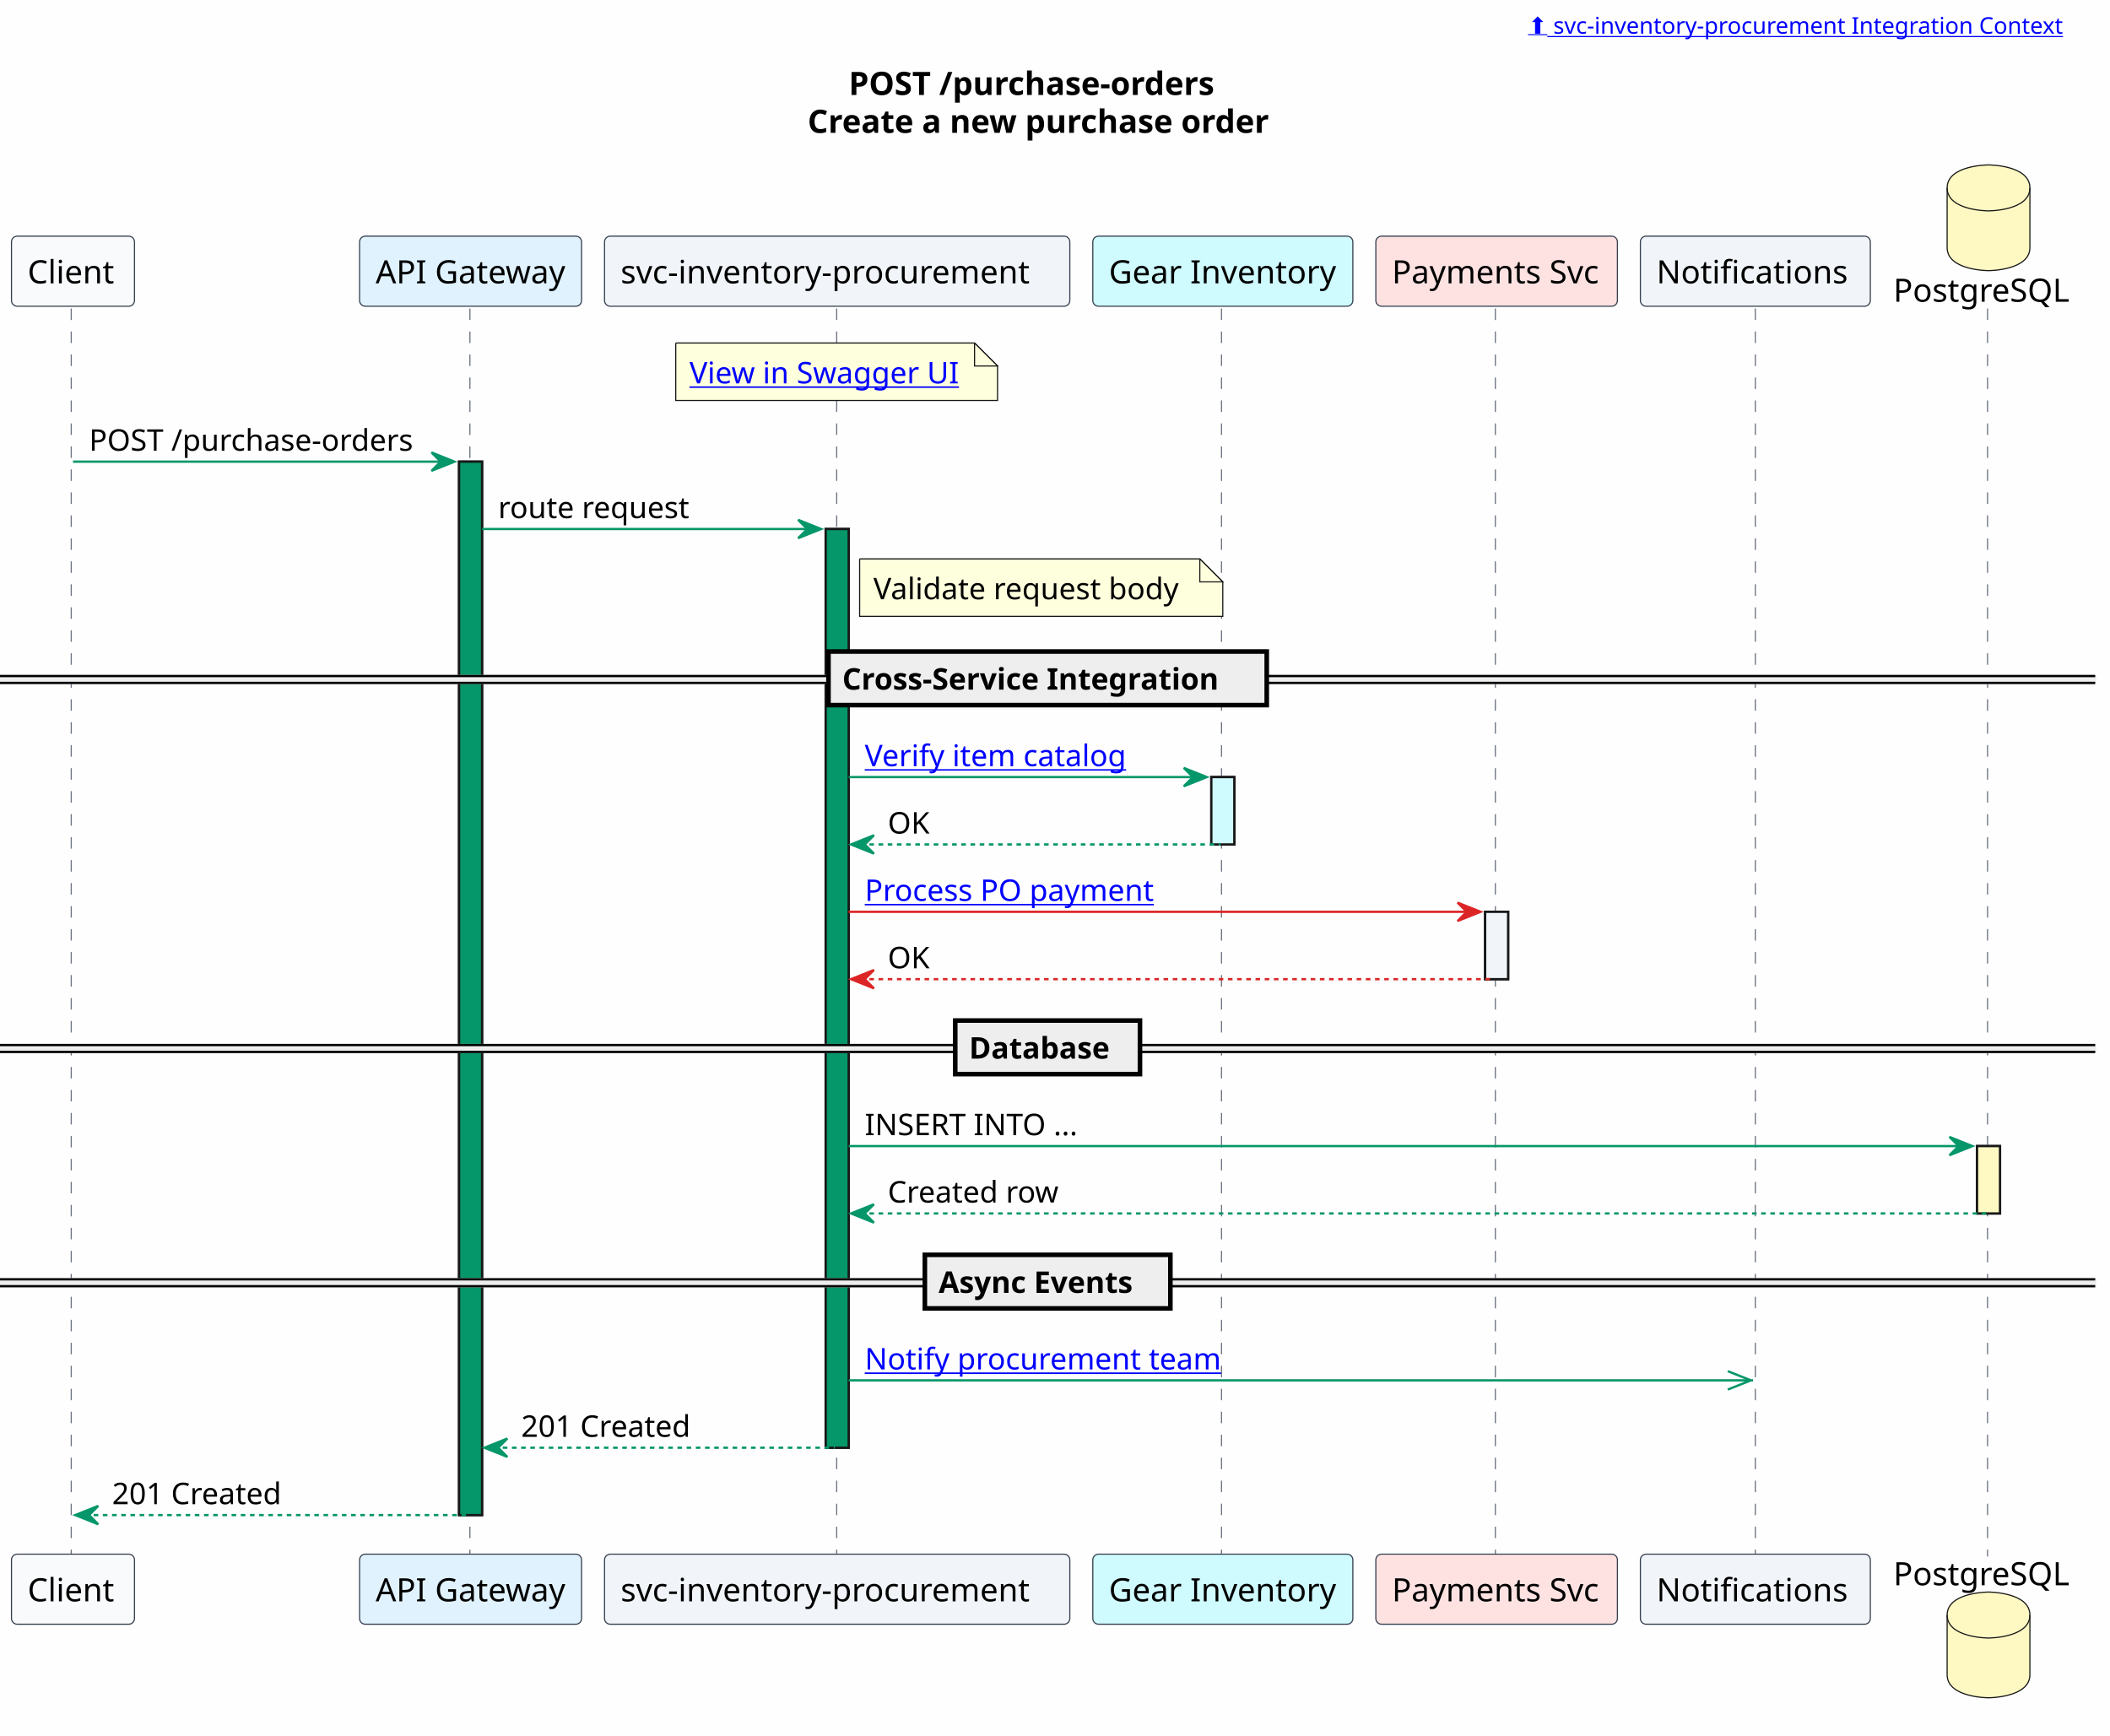
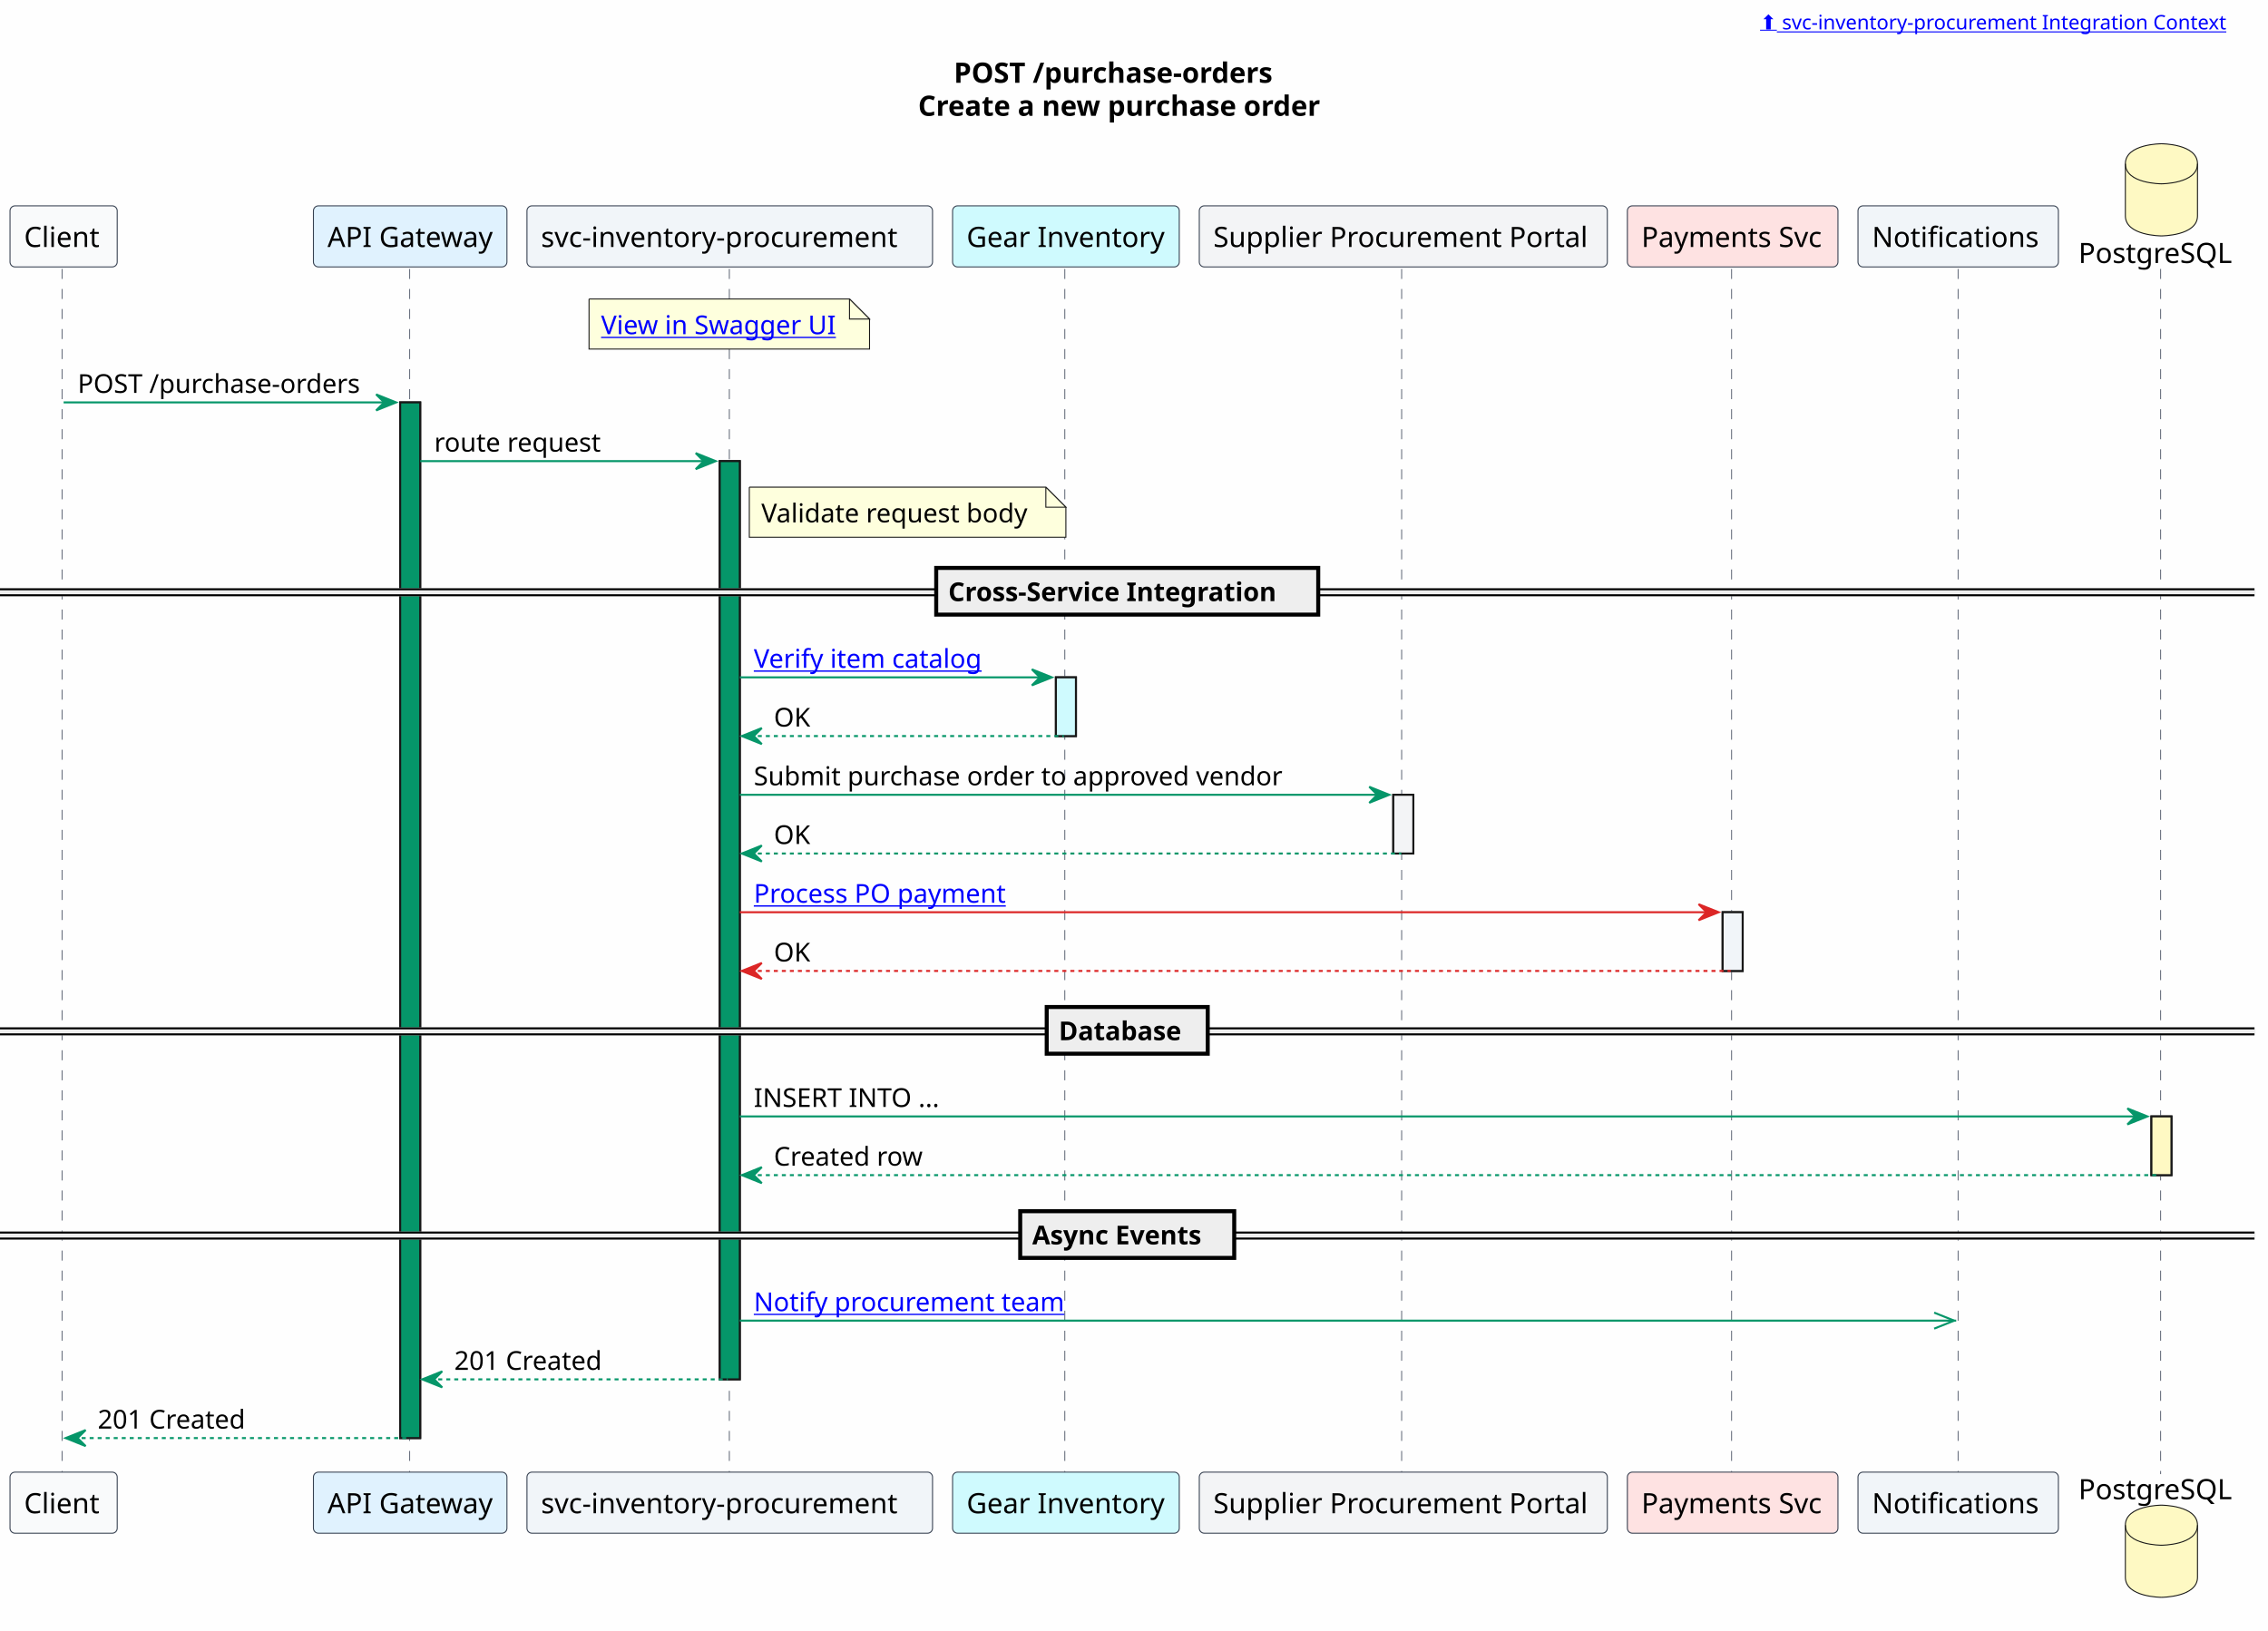
- <svg xmlns="http://www.w3.org/2000/svg" xmlns:xlink="http://www.w3.org/1999/xlink" contentStyleType="text/css" data-diagram-type="SEQUENCE" height="755px" preserveAspectRatio="none" style="width:918px;height:755px;background:#FEFEFE;" version="1.1" viewBox="0 0 918 755" width="918px" zoomAndPan="magnify">
+ <svg xmlns="http://www.w3.org/2000/svg" xmlns:xlink="http://www.w3.org/1999/xlink" contentStyleType="text/css" data-diagram-type="SEQUENCE" height="814px" preserveAspectRatio="none" style="width:1132px;height:814px;background:#FEFEFE;" version="1.1" viewBox="0 0 1132 814" width="1132px" zoomAndPan="magnify">
  <defs />
  <g>
-     <rect fill="#FEFEFE" height="755" style="stroke:none;stroke-width:1;" width="918" x="0" y="0" />
-     <text fill="#000000" font-family="'Segoe UI'" font-size="14" font-weight="bold" lengthAdjust="spacing" textLength="172.136" x="369.217" y="41.312">POST /purchase-orders</text>
-     <text fill="#000000" font-family="'Segoe UI'" font-size="14" font-weight="bold" lengthAdjust="spacing" textLength="207.792" x="351.389" y="57.801">Create a new purchase order</text>
-     <g>
-       <rect fill="#059669" height="458.348" style="stroke:#181818;stroke-width:1;" width="10" x="199.732" y="200.863" />
-     </g>
-     <g>
-       <rect fill="#059669" height="399.727" style="stroke:#181818;stroke-width:1;" width="10" x="359.234" y="230.174" />
+     <rect fill="#FEFEFE" height="814" style="stroke:none;stroke-width:1;" width="1132" x="0" y="0" />
+     <text fill="#000000" font-family="'Segoe UI'" font-size="14" font-weight="bold" lengthAdjust="spacing" textLength="172.136" x="476.049" y="41.312">POST /purchase-orders</text>
+     <text fill="#000000" font-family="'Segoe UI'" font-size="14" font-weight="bold" lengthAdjust="spacing" textLength="207.792" x="458.221" y="57.801">Create a new purchase order</text>
+     <g>
+       <rect fill="#059669" height="516.969" style="stroke:#181818;stroke-width:1;" width="10" x="199.732" y="200.863" />
+     </g>
+     <g>
+       <rect fill="#059669" height="458.348" style="stroke:#181818;stroke-width:1;" width="10" x="359.234" y="230.174" />
    </g>
    <g>
      <rect fill="#CFFAFE" height="29.311" style="stroke:#181818;stroke-width:1;" width="10" x="527.018" y="338.106" />
    </g>
    <g>
-       <rect fill="#F1F5F9" height="29.311" style="stroke:#181818;stroke-width:1;" width="10" x="646.14" y="396.727" />
-     </g>
-     <g>
-       <rect fill="#FEF9C3" height="29.311" style="stroke:#181818;stroke-width:1;" width="10" x="860.146" y="498.658" />
+       <rect fill="#F3F4F6" height="29.311" style="stroke:#181818;stroke-width:1;" width="10" x="695.42" y="396.727" />
+     </g>
+     <g>
+       <rect fill="#F1F5F9" height="29.311" style="stroke:#181818;stroke-width:1;" width="10" x="859.803" y="455.348" />
+     </g>
+     <g>
+       <rect fill="#FEF9C3" height="29.311" style="stroke:#181818;stroke-width:1;" width="10" x="1073.809" y="557.279" />
    </g>
    <g class="participant-lifeline" data-entity-uid="part1" data-qualified-name="Client" id="part1-lifeline">
      <g>
-         <rect fill="#000000" fill-opacity="0" height="542.969" width="8" x="27.752" y="134.242" />
-         <line style="stroke:#6B7280;stroke-width:0.5;stroke-dasharray:5,5;" x1="31" x2="31" y1="134.242" y2="677.211" />
+         <rect fill="#000000" fill-opacity="0" height="601.59" width="8" x="27.752" y="134.242" />
+         <line style="stroke:#6B7280;stroke-width:0.5;stroke-dasharray:5,5;" x1="31" x2="31" y1="134.242" y2="735.832" />
      </g>
    </g>
    <g class="participant-lifeline" data-entity-uid="part2" data-qualified-name="GW" id="part2-lifeline">
      <g>
-         <rect fill="#000000" fill-opacity="0" height="542.969" width="8" x="200.732" y="134.242" />
-         <line style="stroke:#6B7280;stroke-width:0.5;stroke-dasharray:5,5;" x1="204.443" x2="204.443" y1="134.242" y2="677.211" />
+         <rect fill="#000000" fill-opacity="0" height="601.59" width="8" x="200.732" y="134.242" />
+         <line style="stroke:#6B7280;stroke-width:0.5;stroke-dasharray:5,5;" x1="204.443" x2="204.443" y1="134.242" y2="735.832" />
      </g>
    </g>
    <g class="participant-lifeline" data-entity-uid="part3" data-qualified-name="Svc" id="part3-lifeline">
      <g>
-         <rect fill="#000000" fill-opacity="0" height="542.969" width="8" x="360.234" y="134.242" />
-         <line style="stroke:#6B7280;stroke-width:0.5;stroke-dasharray:5,5;" x1="364.021" x2="364.021" y1="134.242" y2="677.211" />
+         <rect fill="#000000" fill-opacity="0" height="601.59" width="8" x="360.234" y="134.242" />
+         <line style="stroke:#6B7280;stroke-width:0.5;stroke-dasharray:5,5;" x1="364.021" x2="364.021" y1="134.242" y2="735.832" />
      </g>
    </g>
    <g class="participant-lifeline" data-entity-uid="part4" data-qualified-name="GI" id="part4-lifeline">
      <g>
-         <rect fill="#000000" fill-opacity="0" height="542.969" width="8" x="528.018" y="134.242" />
-         <line style="stroke:#6B7280;stroke-width:0.5;stroke-dasharray:5,5;" x1="531.447" x2="531.447" y1="134.242" y2="677.211" />
-       </g>
-     </g>
-     <g class="participant-lifeline" data-entity-uid="part5" data-qualified-name="Pay" id="part5-lifeline">
-       <g>
-         <rect fill="#000000" fill-opacity="0" height="542.969" width="8" x="647.14" y="134.242" />
-         <line style="stroke:#6B7280;stroke-width:0.5;stroke-dasharray:5,5;" x1="650.588" x2="650.588" y1="134.242" y2="677.211" />
-       </g>
-     </g>
-     <g class="participant-lifeline" data-entity-uid="part6" data-qualified-name="Ntfy" id="part6-lifeline">
-       <g>
-         <rect fill="#000000" fill-opacity="0" height="542.969" width="8" x="759.706" y="134.242" />
-         <line style="stroke:#6B7280;stroke-width:0.5;stroke-dasharray:5,5;" x1="763.691" x2="763.691" y1="134.242" y2="677.211" />
-       </g>
-     </g>
-     <g class="participant-lifeline" data-entity-uid="part7" data-qualified-name="DB" id="part7-lifeline">
-       <g>
-         <rect fill="#000000" fill-opacity="0" height="542.969" width="8" x="861.146" y="134.242" />
-         <line style="stroke:#6B7280;stroke-width:0.5;stroke-dasharray:5,5;" x1="864.721" x2="864.721" y1="134.242" y2="677.211" />
+         <rect fill="#000000" fill-opacity="0" height="601.59" width="8" x="528.018" y="134.242" />
+         <line style="stroke:#6B7280;stroke-width:0.5;stroke-dasharray:5,5;" x1="531.447" x2="531.447" y1="134.242" y2="735.832" />
+       </g>
+     </g>
+     <g class="participant-lifeline" data-entity-uid="part5" data-qualified-name="Supplier" id="part5-lifeline">
+       <g>
+         <rect fill="#000000" fill-opacity="0" height="601.59" width="8" x="696.42" y="134.242" />
+         <line style="stroke:#6B7280;stroke-width:0.5;stroke-dasharray:5,5;" x1="699.588" x2="699.588" y1="134.242" y2="735.832" />
+       </g>
+     </g>
+     <g class="participant-lifeline" data-entity-uid="part6" data-qualified-name="Pay" id="part6-lifeline">
+       <g>
+         <rect fill="#000000" fill-opacity="0" height="601.59" width="8" x="860.803" y="134.242" />
+         <line style="stroke:#6B7280;stroke-width:0.5;stroke-dasharray:5,5;" x1="864.251" x2="864.251" y1="134.242" y2="735.832" />
+       </g>
+     </g>
+     <g class="participant-lifeline" data-entity-uid="part7" data-qualified-name="Ntfy" id="part7-lifeline">
+       <g>
+         <rect fill="#000000" fill-opacity="0" height="601.59" width="8" x="973.369" y="134.242" />
+         <line style="stroke:#6B7280;stroke-width:0.5;stroke-dasharray:5,5;" x1="977.354" x2="977.354" y1="134.242" y2="735.832" />
+       </g>
+     </g>
+     <g class="participant-lifeline" data-entity-uid="part8" data-qualified-name="DB" id="part8-lifeline">
+       <g>
+         <rect fill="#000000" fill-opacity="0" height="601.59" width="8" x="1074.809" y="134.242" />
+         <line style="stroke:#6B7280;stroke-width:0.5;stroke-dasharray:5,5;" x1="1078.384" x2="1078.384" y1="134.242" y2="735.832" />
      </g>
    </g>
    <g class="participant participant-head" data-entity-uid="part1" data-qualified-name="Client" id="part1-head">
      <a href="/applications/" target="_top" title="/applications/" xlink:actuate="onRequest" xlink:href="/applications/" xlink:show="new" xlink:title="/applications/" xlink:type="simple">
        <rect fill="#F9FAFB" height="30.488" rx="2.5" ry="2.5" style="stroke:#374151;stroke-width:0.5;" width="53.505" x="5" y="102.754" />
        <text fill="#000000" font-family="'Segoe UI'" font-size="14" lengthAdjust="spacing" textLength="39.505" x="12" y="123.289">Client</text>
      </a>
    </g>
    <g class="participant participant-tail" data-entity-uid="part1" data-qualified-name="Client" id="part1-tail">
      <a href="/applications/" target="_top" title="/applications/" xlink:actuate="onRequest" xlink:href="/applications/" xlink:show="new" xlink:title="/applications/" xlink:type="simple">
-         <rect fill="#F9FAFB" height="30.488" rx="2.5" ry="2.5" style="stroke:#374151;stroke-width:0.5;" width="53.505" x="5" y="676.211" />
-         <text fill="#000000" font-family="'Segoe UI'" font-size="14" lengthAdjust="spacing" textLength="39.505" x="12" y="696.746">Client</text>
+         <rect fill="#F9FAFB" height="30.488" rx="2.5" ry="2.5" style="stroke:#374151;stroke-width:0.5;" width="53.505" x="5" y="734.832" />
+         <text fill="#000000" font-family="'Segoe UI'" font-size="14" lengthAdjust="spacing" textLength="39.505" x="12" y="755.367">Client</text>
      </a>
    </g>
    <g class="participant participant-head" data-entity-uid="part2" data-qualified-name="GW" id="part2-head">
      <a href="/actors/#api-gateway" target="_top" title="/actors/#api-gateway" xlink:actuate="onRequest" xlink:href="/actors/#api-gateway" xlink:show="new" xlink:title="/actors/#api-gateway" xlink:type="simple">
        <rect fill="#E0F2FE" height="30.488" rx="2.5" ry="2.5" style="stroke:#374151;stroke-width:0.5;" width="96.578" x="156.443" y="102.754" />
        <text fill="#000000" font-family="'Segoe UI'" font-size="14" lengthAdjust="spacing" textLength="82.578" x="163.443" y="123.289">API Gateway</text>
      </a>
    </g>
    <g class="participant participant-tail" data-entity-uid="part2" data-qualified-name="GW" id="part2-tail">
      <a href="/actors/#api-gateway" target="_top" title="/actors/#api-gateway" xlink:actuate="onRequest" xlink:href="/actors/#api-gateway" xlink:show="new" xlink:title="/actors/#api-gateway" xlink:type="simple">
-         <rect fill="#E0F2FE" height="30.488" rx="2.5" ry="2.5" style="stroke:#374151;stroke-width:0.5;" width="96.578" x="156.443" y="676.211" />
-         <text fill="#000000" font-family="'Segoe UI'" font-size="14" lengthAdjust="spacing" textLength="82.578" x="163.443" y="696.746">API Gateway</text>
+         <rect fill="#E0F2FE" height="30.488" rx="2.5" ry="2.5" style="stroke:#374151;stroke-width:0.5;" width="96.578" x="156.443" y="734.832" />
+         <text fill="#000000" font-family="'Segoe UI'" font-size="14" lengthAdjust="spacing" textLength="82.578" x="163.443" y="755.367">API Gateway</text>
      </a>
    </g>
    <g class="participant participant-head" data-entity-uid="part3" data-qualified-name="Svc" id="part3-head">
      <a href="/microservices/svc-inventory-procurement/" target="_top" title="/microservices/svc-inventory-procurement/" xlink:actuate="onRequest" xlink:href="/microservices/svc-inventory-procurement/" xlink:show="new" xlink:title="/microservices/svc-inventory-procurement/" xlink:type="simple">
        <rect fill="#F1F5F9" height="30.488" rx="2.5" ry="2.5" style="stroke:#374151;stroke-width:0.5;" width="202.426" x="263.021" y="102.754" />
        <text fill="#000000" font-family="'Segoe UI'" font-size="14" lengthAdjust="spacing" textLength="188.426" x="270.021" y="123.289">svc-inventory-procurement</text>
      </a>
    </g>
    <g class="participant participant-tail" data-entity-uid="part3" data-qualified-name="Svc" id="part3-tail">
      <a href="/microservices/svc-inventory-procurement/" target="_top" title="/microservices/svc-inventory-procurement/" xlink:actuate="onRequest" xlink:href="/microservices/svc-inventory-procurement/" xlink:show="new" xlink:title="/microservices/svc-inventory-procurement/" xlink:type="simple">
-         <rect fill="#F1F5F9" height="30.488" rx="2.5" ry="2.5" style="stroke:#374151;stroke-width:0.5;" width="202.426" x="263.021" y="676.211" />
-         <text fill="#000000" font-family="'Segoe UI'" font-size="14" lengthAdjust="spacing" textLength="188.426" x="270.021" y="696.746">svc-inventory-procurement</text>
+         <rect fill="#F1F5F9" height="30.488" rx="2.5" ry="2.5" style="stroke:#374151;stroke-width:0.5;" width="202.426" x="263.021" y="734.832" />
+         <text fill="#000000" font-family="'Segoe UI'" font-size="14" lengthAdjust="spacing" textLength="188.426" x="270.021" y="755.367">svc-inventory-procurement</text>
      </a>
    </g>
    <g class="participant participant-head" data-entity-uid="part4" data-qualified-name="GI" id="part4-head">
      <a href="/microservices/svc-gear-inventory/" target="_top" title="/microservices/svc-gear-inventory/" xlink:actuate="onRequest" xlink:href="/microservices/svc-gear-inventory/" xlink:show="new" xlink:title="/microservices/svc-gear-inventory/" xlink:type="simple">
        <rect fill="#CFFAFE" height="30.488" rx="2.5" ry="2.5" style="stroke:#374151;stroke-width:0.5;" width="113.142" x="475.447" y="102.754" />
        <text fill="#000000" font-family="'Segoe UI'" font-size="14" lengthAdjust="spacing" textLength="99.142" x="482.447" y="123.289">Gear Inventory</text>
      </a>
    </g>
    <g class="participant participant-tail" data-entity-uid="part4" data-qualified-name="GI" id="part4-tail">
      <a href="/microservices/svc-gear-inventory/" target="_top" title="/microservices/svc-gear-inventory/" xlink:actuate="onRequest" xlink:href="/microservices/svc-gear-inventory/" xlink:show="new" xlink:title="/microservices/svc-gear-inventory/" xlink:type="simple">
-         <rect fill="#CFFAFE" height="30.488" rx="2.5" ry="2.5" style="stroke:#374151;stroke-width:0.5;" width="113.142" x="475.447" y="676.211" />
-         <text fill="#000000" font-family="'Segoe UI'" font-size="14" lengthAdjust="spacing" textLength="99.142" x="482.447" y="696.746">Gear Inventory</text>
-       </a>
-     </g>
-     <g class="participant participant-head" data-entity-uid="part5" data-qualified-name="Pay" id="part5-head">
+         <rect fill="#CFFAFE" height="30.488" rx="2.5" ry="2.5" style="stroke:#374151;stroke-width:0.5;" width="113.142" x="475.447" y="734.832" />
+         <text fill="#000000" font-family="'Segoe UI'" font-size="14" lengthAdjust="spacing" textLength="99.142" x="482.447" y="755.367">Gear Inventory</text>
+       </a>
+     </g>
+     <g class="participant participant-head" data-entity-uid="part5" data-qualified-name="Supplier" id="part5-head">
+       <a href="/actors/#supplier-procurement-portal" target="_top" title="/actors/#supplier-procurement-portal" xlink:actuate="onRequest" xlink:href="/actors/#supplier-procurement-portal" xlink:show="new" xlink:title="/actors/#supplier-procurement-portal" xlink:type="simple">
+         <rect fill="#F3F4F6" height="30.488" rx="2.5" ry="2.5" style="stroke:#374151;stroke-width:0.5;" width="203.663" x="598.588" y="102.754" />
+         <text fill="#000000" font-family="'Segoe UI'" font-size="14" lengthAdjust="spacing" textLength="189.663" x="605.588" y="123.289">Supplier Procurement Portal</text>
+       </a>
+     </g>
+     <g class="participant participant-tail" data-entity-uid="part5" data-qualified-name="Supplier" id="part5-tail">
+       <a href="/actors/#supplier-procurement-portal" target="_top" title="/actors/#supplier-procurement-portal" xlink:actuate="onRequest" xlink:href="/actors/#supplier-procurement-portal" xlink:show="new" xlink:title="/actors/#supplier-procurement-portal" xlink:type="simple">
+         <rect fill="#F3F4F6" height="30.488" rx="2.5" ry="2.5" style="stroke:#374151;stroke-width:0.5;" width="203.663" x="598.588" y="734.832" />
+         <text fill="#000000" font-family="'Segoe UI'" font-size="14" lengthAdjust="spacing" textLength="189.663" x="605.588" y="755.367">Supplier Procurement Portal</text>
+       </a>
+     </g>
+     <g class="participant participant-head" data-entity-uid="part6" data-qualified-name="Pay" id="part6-head">
      <a href="/microservices/svc-payments/" target="_top" title="/microservices/svc-payments/" xlink:actuate="onRequest" xlink:href="/microservices/svc-payments/" xlink:show="new" xlink:title="/microservices/svc-payments/" xlink:type="simple">
-         <rect fill="#FEE2E2" height="30.488" rx="2.5" ry="2.5" style="stroke:#374151;stroke-width:0.5;" width="105.103" x="598.588" y="102.754" />
-         <text fill="#000000" font-family="'Segoe UI'" font-size="14" lengthAdjust="spacing" textLength="91.103" x="605.588" y="123.289">Payments Svc</text>
-       </a>
-     </g>
-     <g class="participant participant-tail" data-entity-uid="part5" data-qualified-name="Pay" id="part5-tail">
+         <rect fill="#FEE2E2" height="30.488" rx="2.5" ry="2.5" style="stroke:#374151;stroke-width:0.5;" width="105.103" x="812.251" y="102.754" />
+         <text fill="#000000" font-family="'Segoe UI'" font-size="14" lengthAdjust="spacing" textLength="91.103" x="819.251" y="123.289">Payments Svc</text>
+       </a>
+     </g>
+     <g class="participant participant-tail" data-entity-uid="part6" data-qualified-name="Pay" id="part6-tail">
      <a href="/microservices/svc-payments/" target="_top" title="/microservices/svc-payments/" xlink:actuate="onRequest" xlink:href="/microservices/svc-payments/" xlink:show="new" xlink:title="/microservices/svc-payments/" xlink:type="simple">
-         <rect fill="#FEE2E2" height="30.488" rx="2.5" ry="2.5" style="stroke:#374151;stroke-width:0.5;" width="105.103" x="598.588" y="676.211" />
-         <text fill="#000000" font-family="'Segoe UI'" font-size="14" lengthAdjust="spacing" textLength="91.103" x="605.588" y="696.746">Payments Svc</text>
-       </a>
-     </g>
-     <g class="participant participant-head" data-entity-uid="part6" data-qualified-name="Ntfy" id="part6-head">
+         <rect fill="#FEE2E2" height="30.488" rx="2.5" ry="2.5" style="stroke:#374151;stroke-width:0.5;" width="105.103" x="812.251" y="734.832" />
+         <text fill="#000000" font-family="'Segoe UI'" font-size="14" lengthAdjust="spacing" textLength="91.103" x="819.251" y="755.367">Payments Svc</text>
+       </a>
+     </g>
+     <g class="participant participant-head" data-entity-uid="part7" data-qualified-name="Ntfy" id="part7-head">
      <a href="/microservices/svc-notifications/" target="_top" title="/microservices/svc-notifications/" xlink:actuate="onRequest" xlink:href="/microservices/svc-notifications/" xlink:show="new" xlink:title="/microservices/svc-notifications/" xlink:type="simple">
-         <rect fill="#F1F5F9" height="30.488" rx="2.5" ry="2.5" style="stroke:#374151;stroke-width:0.5;" width="100.03" x="713.691" y="102.754" />
-         <text fill="#000000" font-family="'Segoe UI'" font-size="14" lengthAdjust="spacing" textLength="86.03" x="720.691" y="123.289">Notifications</text>
-       </a>
-     </g>
-     <g class="participant participant-tail" data-entity-uid="part6" data-qualified-name="Ntfy" id="part6-tail">
+         <rect fill="#F1F5F9" height="30.488" rx="2.5" ry="2.5" style="stroke:#374151;stroke-width:0.5;" width="100.03" x="927.354" y="102.754" />
+         <text fill="#000000" font-family="'Segoe UI'" font-size="14" lengthAdjust="spacing" textLength="86.03" x="934.354" y="123.289">Notifications</text>
+       </a>
+     </g>
+     <g class="participant participant-tail" data-entity-uid="part7" data-qualified-name="Ntfy" id="part7-tail">
      <a href="/microservices/svc-notifications/" target="_top" title="/microservices/svc-notifications/" xlink:actuate="onRequest" xlink:href="/microservices/svc-notifications/" xlink:show="new" xlink:title="/microservices/svc-notifications/" xlink:type="simple">
-         <rect fill="#F1F5F9" height="30.488" rx="2.5" ry="2.5" style="stroke:#374151;stroke-width:0.5;" width="100.03" x="713.691" y="676.211" />
-         <text fill="#000000" font-family="'Segoe UI'" font-size="14" lengthAdjust="spacing" textLength="86.03" x="720.691" y="696.746">Notifications</text>
-       </a>
-     </g>
-     <g class="participant participant-head" data-entity-uid="part7" data-qualified-name="DB" id="part7-head">
+         <rect fill="#F1F5F9" height="30.488" rx="2.5" ry="2.5" style="stroke:#374151;stroke-width:0.5;" width="100.03" x="927.354" y="734.832" />
+         <text fill="#000000" font-family="'Segoe UI'" font-size="14" lengthAdjust="spacing" textLength="86.03" x="934.354" y="755.367">Notifications</text>
+       </a>
+     </g>
+     <g class="participant participant-head" data-entity-uid="part8" data-qualified-name="DB" id="part8-head">
      <a href="/microservices/svc-inventory-procurement/#data-store" target="_top" title="/microservices/svc-inventory-procurement/#data-store" xlink:actuate="onRequest" xlink:href="/microservices/svc-inventory-procurement/#data-store" xlink:show="new" xlink:title="/microservices/svc-inventory-procurement/#data-store" xlink:type="simple">
-         <text fill="#000000" font-family="'Segoe UI'" font-size="14" lengthAdjust="spacing" textLength="76.85" x="823.721" y="131.289">PostgreSQL</text>
-         <path d="M847.146,81.754 C847.146,71.754 865.146,71.754 865.146,71.754 C865.146,71.754 883.146,71.754 883.146,81.754 L883.146,107.754 C883.146,117.754 865.146,117.754 865.146,117.754 C865.146,117.754 847.146,117.754 847.146,107.754 L847.146,81.754" fill="#FEF9C3" style="stroke:#181818;stroke-width:0.5;" />
-         <path d="M847.146,81.754 C847.146,91.754 865.146,91.754 865.146,91.754 C865.146,91.754 883.146,91.754 883.146,81.754" fill="none" style="stroke:#181818;stroke-width:0.5;" />
-       </a>
-     </g>
-     <g class="participant participant-tail" data-entity-uid="part7" data-qualified-name="DB" id="part7-tail">
+         <text fill="#000000" font-family="'Segoe UI'" font-size="14" lengthAdjust="spacing" textLength="76.85" x="1037.384" y="131.289">PostgreSQL</text>
+         <path d="M1060.809,81.754 C1060.809,71.754 1078.809,71.754 1078.809,71.754 C1078.809,71.754 1096.809,71.754 1096.809,81.754 L1096.809,107.754 C1096.809,117.754 1078.809,117.754 1078.809,117.754 C1078.809,117.754 1060.809,117.754 1060.809,107.754 L1060.809,81.754" fill="#FEF9C3" style="stroke:#181818;stroke-width:0.5;" />
+         <path d="M1060.809,81.754 C1060.809,91.754 1078.809,91.754 1078.809,91.754 C1078.809,91.754 1096.809,91.754 1096.809,81.754" fill="none" style="stroke:#181818;stroke-width:0.5;" />
+       </a>
+     </g>
+     <g class="participant participant-tail" data-entity-uid="part8" data-qualified-name="DB" id="part8-tail">
      <a href="/microservices/svc-inventory-procurement/#data-store" target="_top" title="/microservices/svc-inventory-procurement/#data-store" xlink:actuate="onRequest" xlink:href="/microservices/svc-inventory-procurement/#data-store" xlink:show="new" xlink:title="/microservices/svc-inventory-procurement/#data-store" xlink:type="simple">
-         <text fill="#000000" font-family="'Segoe UI'" font-size="14" lengthAdjust="spacing" textLength="76.85" x="823.721" y="689.746">PostgreSQL</text>
-         <path d="M847.146,702.699 C847.146,692.699 865.146,692.699 865.146,692.699 C865.146,692.699 883.146,692.699 883.146,702.699 L883.146,728.699 C883.146,738.699 865.146,738.699 865.146,738.699 C865.146,738.699 847.146,738.699 847.146,728.699 L847.146,702.699" fill="#FEF9C3" style="stroke:#181818;stroke-width:0.5;" />
-         <path d="M847.146,702.699 C847.146,712.699 865.146,712.699 865.146,712.699 C865.146,712.699 883.146,712.699 883.146,702.699" fill="none" style="stroke:#181818;stroke-width:0.5;" />
-       </a>
-     </g>
-     <g>
-       <rect fill="#059669" height="458.348" style="stroke:#181818;stroke-width:1;" width="10" x="199.732" y="200.863" />
-     </g>
-     <g>
-       <rect fill="#059669" height="399.727" style="stroke:#181818;stroke-width:1;" width="10" x="359.234" y="230.174" />
+         <text fill="#000000" font-family="'Segoe UI'" font-size="14" lengthAdjust="spacing" textLength="76.85" x="1037.384" y="748.367">PostgreSQL</text>
+         <path d="M1060.809,761.32 C1060.809,751.32 1078.809,751.32 1078.809,751.32 C1078.809,751.32 1096.809,751.32 1096.809,761.32 L1096.809,787.32 C1096.809,797.32 1078.809,797.32 1078.809,797.32 C1078.809,797.32 1060.809,797.32 1060.809,787.32 L1060.809,761.32" fill="#FEF9C3" style="stroke:#181818;stroke-width:0.5;" />
+         <path d="M1060.809,761.32 C1060.809,771.32 1078.809,771.32 1078.809,771.32 C1078.809,771.32 1096.809,771.32 1096.809,761.32" fill="none" style="stroke:#181818;stroke-width:0.5;" />
+       </a>
+     </g>
+     <g>
+       <rect fill="#059669" height="516.969" style="stroke:#181818;stroke-width:1;" width="10" x="199.732" y="200.863" />
+     </g>
+     <g>
+       <rect fill="#059669" height="458.348" style="stroke:#181818;stroke-width:1;" width="10" x="359.234" y="230.174" />
    </g>
    <g>
      <rect fill="#CFFAFE" height="29.311" style="stroke:#181818;stroke-width:1;" width="10" x="527.018" y="338.106" />
    </g>
    <g>
-       <rect fill="#F1F5F9" height="29.311" style="stroke:#181818;stroke-width:1;" width="10" x="646.14" y="396.727" />
-     </g>
-     <g>
-       <rect fill="#FEF9C3" height="29.311" style="stroke:#181818;stroke-width:1;" width="10" x="860.146" y="498.658" />
+       <rect fill="#F3F4F6" height="29.311" style="stroke:#181818;stroke-width:1;" width="10" x="695.42" y="396.727" />
+     </g>
+     <g>
+       <rect fill="#F1F5F9" height="29.311" style="stroke:#181818;stroke-width:1;" width="10" x="859.803" y="455.348" />
+     </g>
+     <g>
+       <rect fill="#FEF9C3" height="29.311" style="stroke:#181818;stroke-width:1;" width="10" x="1073.809" y="557.279" />
    </g>
    <path d="M294,149.242 L294,174.242 L434,174.242 L434,159.242 L424,149.242 L294,149.242" fill="#FEFFDD" style="stroke:#181818;stroke-width:0.5;" />
    <path d="M424,149.242 L424,159.242 L434,159.242 L424,149.242" fill="#FEFFDD" style="stroke:#181818;stroke-width:0.5;" />
    <a href="/services/api/svc-inventory-procurement.html" target="_top" title="/services/api/svc-inventory-procurement.html" xlink:actuate="onRequest" xlink:href="/services/api/svc-inventory-procurement.html" xlink:show="new" xlink:title="/services/api/svc-inventory-procurement.html" xlink:type="simple">
      <text fill="#0000FF" font-family="'Segoe UI'" font-size="13" lengthAdjust="spacing" text-decoration="underline" textLength="119.406" x="300" y="166.81">View in Swagger UI</text>
    </a>
    <g class="message" data-entity-1="part1" data-entity-2="part2" id="msg1">
      <polygon fill="#059669" points="187.732,196.863,197.732,200.863,187.732,204.863,191.732,200.863" style="stroke:#059669;stroke-width:1;" />
      <line style="stroke:#059669;stroke-width:1;" x1="31.752" x2="193.732" y1="200.863" y2="200.863" />
      <text fill="#000000" font-family="'Segoe UI'" font-size="13" lengthAdjust="spacing" textLength="148.98" x="38.752" y="196.121">POST /purchase-orders</text>
    </g>
    <g class="message" data-entity-1="part2" data-entity-2="part3" id="msg2">
      <polygon fill="#059669" points="347.234,226.174,357.234,230.174,347.234,234.174,351.234,230.174" style="stroke:#059669;stroke-width:1;" />
      <line style="stroke:#059669;stroke-width:1;" x1="209.732" x2="353.234" y1="230.174" y2="230.174" />
      <text fill="#000000" font-family="'Segoe UI'" font-size="13" lengthAdjust="spacing" textLength="85.135" x="216.732" y="225.432">route request</text>
    </g>
    <path d="M374,243.174 L374,268.174 L532,268.174 L532,253.174 L522,243.174 L374,243.174" fill="#FEFFDD" style="stroke:#181818;stroke-width:0.5;" />
    <path d="M522,243.174 L522,253.174 L532,253.174 L522,243.174" fill="#FEFFDD" style="stroke:#181818;stroke-width:0.5;" />
    <text fill="#000000" font-family="'Segoe UI'" font-size="13" lengthAdjust="spacing" textLength="137.573" x="380" y="260.742">Validate request body</text>
-     <rect fill="#EEEEEE" height="3" style="stroke:#EEEEEE;stroke-width:1;" width="911.571" x="0" y="294.14" />
-     <line style="stroke:#000000;stroke-width:1;" x1="0" x2="911.571" y1="294.14" y2="294.14" />
-     <line style="stroke:#000000;stroke-width:1;" x1="0" x2="911.571" y1="297.14" y2="297.14" />
-     <rect fill="#EEEEEE" height="23.311" style="stroke:#000000;stroke-width:2;" width="190.674" x="360.448" y="283.484" />
-     <text fill="#000000" font-family="'Segoe UI'" font-size="13" font-weight="bold" lengthAdjust="spacing" textLength="172.39" x="366.448" y="300.053">Cross-Service Integration</text>
+     <rect fill="#EEEEEE" height="3" style="stroke:#EEEEEE;stroke-width:1;" width="1125.234" x="0" y="294.14" />
+     <line style="stroke:#000000;stroke-width:1;" x1="0" x2="1125.234" y1="294.14" y2="294.14" />
+     <line style="stroke:#000000;stroke-width:1;" x1="0" x2="1125.234" y1="297.14" y2="297.14" />
+     <rect fill="#EEEEEE" height="23.311" style="stroke:#000000;stroke-width:2;" width="190.674" x="467.28" y="283.484" />
+     <text fill="#000000" font-family="'Segoe UI'" font-size="13" font-weight="bold" lengthAdjust="spacing" textLength="172.39" x="473.28" y="300.053">Cross-Service Integration</text>
    <g class="message" data-entity-1="part3" data-entity-2="part4" id="msg3">
      <polygon fill="#059669" points="515.018,334.106,525.018,338.106,515.018,342.106,519.018,338.106" style="stroke:#059669;stroke-width:1;" />
      <line style="stroke:#059669;stroke-width:1;" x1="369.234" x2="521.018" y1="338.106" y2="338.106" />
      <a href="/microservices/svc-gear-inventory/#get-gear-items-search-gear-inventory" target="_top" title="/microservices/svc-gear-inventory/#get-gear-items-search-gear-inventory" xlink:actuate="onRequest" xlink:href="/microservices/svc-gear-inventory/#get-gear-items-search-gear-inventory" xlink:show="new" xlink:title="/microservices/svc-gear-inventory/#get-gear-items-search-gear-inventory" xlink:type="simple">
        <text fill="#0000FF" font-family="'Segoe UI'" font-size="13" lengthAdjust="spacing" text-decoration="underline" textLength="118.346" x="376.234" y="333.363">Verify item catalog</text>
      </a>
    </g>
    <g class="message" data-entity-1="part4" data-entity-2="part3" id="msg4">
      <polygon fill="#059669" points="380.234,363.416,370.234,367.416,380.234,371.416,376.234,367.416" style="stroke:#059669;stroke-width:1;" />
      <line style="stroke:#059669;stroke-width:1;stroke-dasharray:2,2;" x1="374.234" x2="531.018" y1="367.416" y2="367.416" />
      <text fill="#000000" font-family="'Segoe UI'" font-size="13" lengthAdjust="spacing" textLength="18.586" x="386.234" y="362.674">OK</text>
    </g>
    <g class="message" data-entity-1="part3" data-entity-2="part5" id="msg5">
-       <polygon fill="#DC2626" points="634.14,392.727,644.14,396.727,634.14,400.727,638.14,396.727" style="stroke:#DC2626;stroke-width:1;" />
-       <line style="stroke:#DC2626;stroke-width:1;" x1="369.234" x2="640.14" y1="396.727" y2="396.727" />
+       <polygon fill="#059669" points="683.42,392.727,693.42,396.727,683.42,400.727,687.42,396.727" style="stroke:#059669;stroke-width:1;" />
+       <line style="stroke:#059669;stroke-width:1;" x1="369.234" x2="689.42" y1="396.727" y2="396.727" />
+       <text fill="#000000" font-family="'Segoe UI'" font-size="13" lengthAdjust="spacing" textLength="271.343" x="376.234" y="391.984">Submit purchase order to approved vendor</text>
+     </g>
+     <g class="message" data-entity-1="part5" data-entity-2="part3" id="msg6">
+       <polygon fill="#059669" points="380.234,422.037,370.234,426.037,380.234,430.037,376.234,426.037" style="stroke:#059669;stroke-width:1;" />
+       <line style="stroke:#059669;stroke-width:1;stroke-dasharray:2,2;" x1="374.234" x2="699.42" y1="426.037" y2="426.037" />
+       <text fill="#000000" font-family="'Segoe UI'" font-size="13" lengthAdjust="spacing" textLength="18.586" x="386.234" y="421.295">OK</text>
+     </g>
+     <g class="message" data-entity-1="part3" data-entity-2="part6" id="msg7">
+       <polygon fill="#DC2626" points="847.803,451.348,857.803,455.348,847.803,459.348,851.803,455.348" style="stroke:#DC2626;stroke-width:1;" />
+       <line style="stroke:#DC2626;stroke-width:1;" x1="369.234" x2="853.803" y1="455.348" y2="455.348" />
      <a href="/microservices/svc-payments/#post-payments-process-a-payment" target="_top" title="/microservices/svc-payments/#post-payments-process-a-payment" xlink:actuate="onRequest" xlink:href="/microservices/svc-payments/#post-payments-process-a-payment" xlink:show="new" xlink:title="/microservices/svc-payments/#post-payments-process-a-payment" xlink:type="simple">
-         <text fill="#0000FF" font-family="'Segoe UI'" font-size="13" lengthAdjust="spacing" text-decoration="underline" textLength="127.62" x="376.234" y="391.984">Process PO payment</text>
-       </a>
-     </g>
-     <g class="message" data-entity-1="part5" data-entity-2="part3" id="msg6">
-       <polygon fill="#DC2626" points="380.234,422.037,370.234,426.037,380.234,430.037,376.234,426.037" style="stroke:#DC2626;stroke-width:1;" />
-       <line style="stroke:#DC2626;stroke-width:1;stroke-dasharray:2,2;" x1="374.234" x2="650.14" y1="426.037" y2="426.037" />
-       <text fill="#000000" font-family="'Segoe UI'" font-size="13" lengthAdjust="spacing" textLength="18.586" x="386.234" y="421.295">OK</text>
-     </g>
-     <rect fill="#EEEEEE" height="3" style="stroke:#EEEEEE;stroke-width:1;" width="911.571" x="0" y="454.692" />
-     <line style="stroke:#000000;stroke-width:1;" x1="0" x2="911.571" y1="454.692" y2="454.692" />
-     <line style="stroke:#000000;stroke-width:1;" x1="0" x2="911.571" y1="457.692" y2="457.692" />
-     <rect fill="#EEEEEE" height="23.311" style="stroke:#000000;stroke-width:2;" width="80.371" x="415.6" y="444.037" />
-     <text fill="#000000" font-family="'Segoe UI'" font-size="13" font-weight="bold" lengthAdjust="spacing" textLength="62.086" x="421.6" y="460.606">Database</text>
-     <g class="message" data-entity-1="part3" data-entity-2="part7" id="msg7">
-       <polygon fill="#059669" points="848.146,494.658,858.146,498.658,848.146,502.658,852.146,498.658" style="stroke:#059669;stroke-width:1;" />
-       <line style="stroke:#059669;stroke-width:1;" x1="369.234" x2="854.146" y1="498.658" y2="498.658" />
-       <text fill="#000000" font-family="'Segoe UI'" font-size="13" lengthAdjust="spacing" textLength="96.072" x="376.234" y="493.916">INSERT INTO ...</text>
-     </g>
-     <g class="message" data-entity-1="part7" data-entity-2="part3" id="msg8">
-       <polygon fill="#059669" points="380.234,523.969,370.234,527.969,380.234,531.969,376.234,527.969" style="stroke:#059669;stroke-width:1;" />
-       <line style="stroke:#059669;stroke-width:1;stroke-dasharray:2,2;" x1="374.234" x2="864.146" y1="527.969" y2="527.969" />
-       <text fill="#000000" font-family="'Segoe UI'" font-size="13" lengthAdjust="spacing" textLength="76.457" x="386.234" y="523.227">Created row</text>
-     </g>
-     <rect fill="#EEEEEE" height="3" style="stroke:#EEEEEE;stroke-width:1;" width="911.571" x="0" y="556.624" />
-     <line style="stroke:#000000;stroke-width:1;" x1="0" x2="911.571" y1="556.624" y2="556.624" />
-     <line style="stroke:#000000;stroke-width:1;" x1="0" x2="911.571" y1="559.624" y2="559.624" />
-     <rect fill="#EEEEEE" height="23.311" style="stroke:#000000;stroke-width:2;" width="106.822" x="402.375" y="545.969" />
-     <text fill="#000000" font-family="'Segoe UI'" font-size="13" font-weight="bold" lengthAdjust="spacing" textLength="88.537" x="408.375" y="562.537">Async Events</text>
-     <g class="message" data-entity-1="part3" data-entity-2="part6" id="msg9">
-       <line style="stroke:#059669;stroke-width:1;" x1="761.706" x2="751.706" y1="600.59" y2="596.59" />
-       <line style="stroke:#059669;stroke-width:1;" x1="761.706" x2="751.706" y1="600.59" y2="604.59" />
-       <line style="stroke:#059669;stroke-width:1;" x1="369.234" x2="762.706" y1="600.59" y2="600.59" />
+         <text fill="#0000FF" font-family="'Segoe UI'" font-size="13" lengthAdjust="spacing" text-decoration="underline" textLength="127.62" x="376.234" y="450.606">Process PO payment</text>
+       </a>
+     </g>
+     <g class="message" data-entity-1="part6" data-entity-2="part3" id="msg8">
+       <polygon fill="#DC2626" points="380.234,480.658,370.234,484.658,380.234,488.658,376.234,484.658" style="stroke:#DC2626;stroke-width:1;" />
+       <line style="stroke:#DC2626;stroke-width:1;stroke-dasharray:2,2;" x1="374.234" x2="863.803" y1="484.658" y2="484.658" />
+       <text fill="#000000" font-family="'Segoe UI'" font-size="13" lengthAdjust="spacing" textLength="18.586" x="386.234" y="479.916">OK</text>
+     </g>
+     <rect fill="#EEEEEE" height="3" style="stroke:#EEEEEE;stroke-width:1;" width="1125.234" x="0" y="513.313" />
+     <line style="stroke:#000000;stroke-width:1;" x1="0" x2="1125.234" y1="513.313" y2="513.313" />
+     <line style="stroke:#000000;stroke-width:1;" x1="0" x2="1125.234" y1="516.313" y2="516.313" />
+     <rect fill="#EEEEEE" height="23.311" style="stroke:#000000;stroke-width:2;" width="80.371" x="522.431" y="502.658" />
+     <text fill="#000000" font-family="'Segoe UI'" font-size="13" font-weight="bold" lengthAdjust="spacing" textLength="62.086" x="528.431" y="519.227">Database</text>
+     <g class="message" data-entity-1="part3" data-entity-2="part8" id="msg9">
+       <polygon fill="#059669" points="1061.809,553.279,1071.809,557.279,1061.809,561.279,1065.809,557.279" style="stroke:#059669;stroke-width:1;" />
+       <line style="stroke:#059669;stroke-width:1;" x1="369.234" x2="1067.809" y1="557.279" y2="557.279" />
+       <text fill="#000000" font-family="'Segoe UI'" font-size="13" lengthAdjust="spacing" textLength="96.072" x="376.234" y="552.537">INSERT INTO ...</text>
+     </g>
+     <g class="message" data-entity-1="part8" data-entity-2="part3" id="msg10">
+       <polygon fill="#059669" points="380.234,582.59,370.234,586.59,380.234,590.59,376.234,586.59" style="stroke:#059669;stroke-width:1;" />
+       <line style="stroke:#059669;stroke-width:1;stroke-dasharray:2,2;" x1="374.234" x2="1077.809" y1="586.59" y2="586.59" />
+       <text fill="#000000" font-family="'Segoe UI'" font-size="13" lengthAdjust="spacing" textLength="76.457" x="386.234" y="581.848">Created row</text>
+     </g>
+     <rect fill="#EEEEEE" height="3" style="stroke:#EEEEEE;stroke-width:1;" width="1125.234" x="0" y="615.245" />
+     <line style="stroke:#000000;stroke-width:1;" x1="0" x2="1125.234" y1="615.245" y2="615.245" />
+     <line style="stroke:#000000;stroke-width:1;" x1="0" x2="1125.234" y1="618.245" y2="618.245" />
+     <rect fill="#EEEEEE" height="23.311" style="stroke:#000000;stroke-width:2;" width="106.822" x="509.206" y="604.59" />
+     <text fill="#000000" font-family="'Segoe UI'" font-size="13" font-weight="bold" lengthAdjust="spacing" textLength="88.537" x="515.206" y="621.158">Async Events</text>
+     <g class="message" data-entity-1="part3" data-entity-2="part7" id="msg11">
+       <line style="stroke:#059669;stroke-width:1;" x1="975.369" x2="965.369" y1="659.211" y2="655.211" />
+       <line style="stroke:#059669;stroke-width:1;" x1="975.369" x2="965.369" y1="659.211" y2="663.211" />
+       <line style="stroke:#059669;stroke-width:1;" x1="369.234" x2="976.369" y1="659.211" y2="659.211" />
      <a href="/microservices/svc-notifications/#post-notifications-send-a-notification" target="_top" title="/microservices/svc-notifications/#post-notifications-send-a-notification" xlink:actuate="onRequest" xlink:href="/microservices/svc-notifications/#post-notifications-send-a-notification" xlink:show="new" xlink:title="/microservices/svc-notifications/#post-notifications-send-a-notification" xlink:type="simple">
-         <text fill="#0000FF" font-family="'Segoe UI'" font-size="13" lengthAdjust="spacing" text-decoration="underline" textLength="158.514" x="376.234" y="595.848">Notify procurement team</text>
-       </a>
-     </g>
-     <g class="message" data-entity-1="part3" data-entity-2="part2" id="msg10">
-       <polygon fill="#059669" points="220.732,625.9,210.732,629.9,220.732,633.9,216.732,629.9" style="stroke:#059669;stroke-width:1;" />
-       <line style="stroke:#059669;stroke-width:1;stroke-dasharray:2,2;" x1="214.732" x2="363.234" y1="629.9" y2="629.9" />
-       <text fill="#000000" font-family="'Segoe UI'" font-size="13" lengthAdjust="spacing" textLength="77.797" x="226.732" y="625.158">201 Created</text>
-     </g>
-     <g class="message" data-entity-1="part2" data-entity-2="part1" id="msg11">
-       <polygon fill="#059669" points="42.752,655.211,32.752,659.211,42.752,663.211,38.752,659.211" style="stroke:#059669;stroke-width:1;" />
-       <line style="stroke:#059669;stroke-width:1;stroke-dasharray:2,2;" x1="36.752" x2="203.732" y1="659.211" y2="659.211" />
-       <text fill="#000000" font-family="'Segoe UI'" font-size="13" lengthAdjust="spacing" textLength="77.797" x="48.752" y="654.469">201 Created</text>
+         <text fill="#0000FF" font-family="'Segoe UI'" font-size="13" lengthAdjust="spacing" text-decoration="underline" textLength="158.514" x="376.234" y="654.469">Notify procurement team</text>
+       </a>
+     </g>
+     <g class="message" data-entity-1="part3" data-entity-2="part2" id="msg12">
+       <polygon fill="#059669" points="220.732,684.521,210.732,688.521,220.732,692.521,216.732,688.521" style="stroke:#059669;stroke-width:1;" />
+       <line style="stroke:#059669;stroke-width:1;stroke-dasharray:2,2;" x1="214.732" x2="363.234" y1="688.521" y2="688.521" />
+       <text fill="#000000" font-family="'Segoe UI'" font-size="13" lengthAdjust="spacing" textLength="77.797" x="226.732" y="683.779">201 Created</text>
+     </g>
+     <g class="message" data-entity-1="part2" data-entity-2="part1" id="msg13">
+       <polygon fill="#059669" points="42.752,713.832,32.752,717.832,42.752,721.832,38.752,717.832" style="stroke:#059669;stroke-width:1;" />
+       <line style="stroke:#059669;stroke-width:1;stroke-dasharray:2,2;" x1="36.752" x2="203.732" y1="717.832" y2="717.832" />
+       <text fill="#000000" font-family="'Segoe UI'" font-size="13" lengthAdjust="spacing" textLength="77.797" x="48.752" y="713.09">201 Created</text>
    </g>
    <a href="/microservices/svc-inventory-procurement/#integration-context" target="_top" title="/microservices/svc-inventory-procurement/#integration-context" xlink:actuate="onRequest" xlink:href="/microservices/svc-inventory-procurement/#integration-context" xlink:show="new" xlink:title="/microservices/svc-inventory-procurement/#integration-context" xlink:type="simple">
-       <text fill="#0000FF" font-family="'Segoe UI'" font-size="10" lengthAdjust="spacing" text-decoration="underline" textLength="245.762" x="664.809" y="14.668">⬆ svc-inventory-procurement Integration Context</text>
+       <text fill="#0000FF" font-family="'Segoe UI'" font-size="10" lengthAdjust="spacing" text-decoration="underline" textLength="245.762" x="878.472" y="14.668">⬆ svc-inventory-procurement Integration Context</text>
    </a>
  </g>
</svg>
